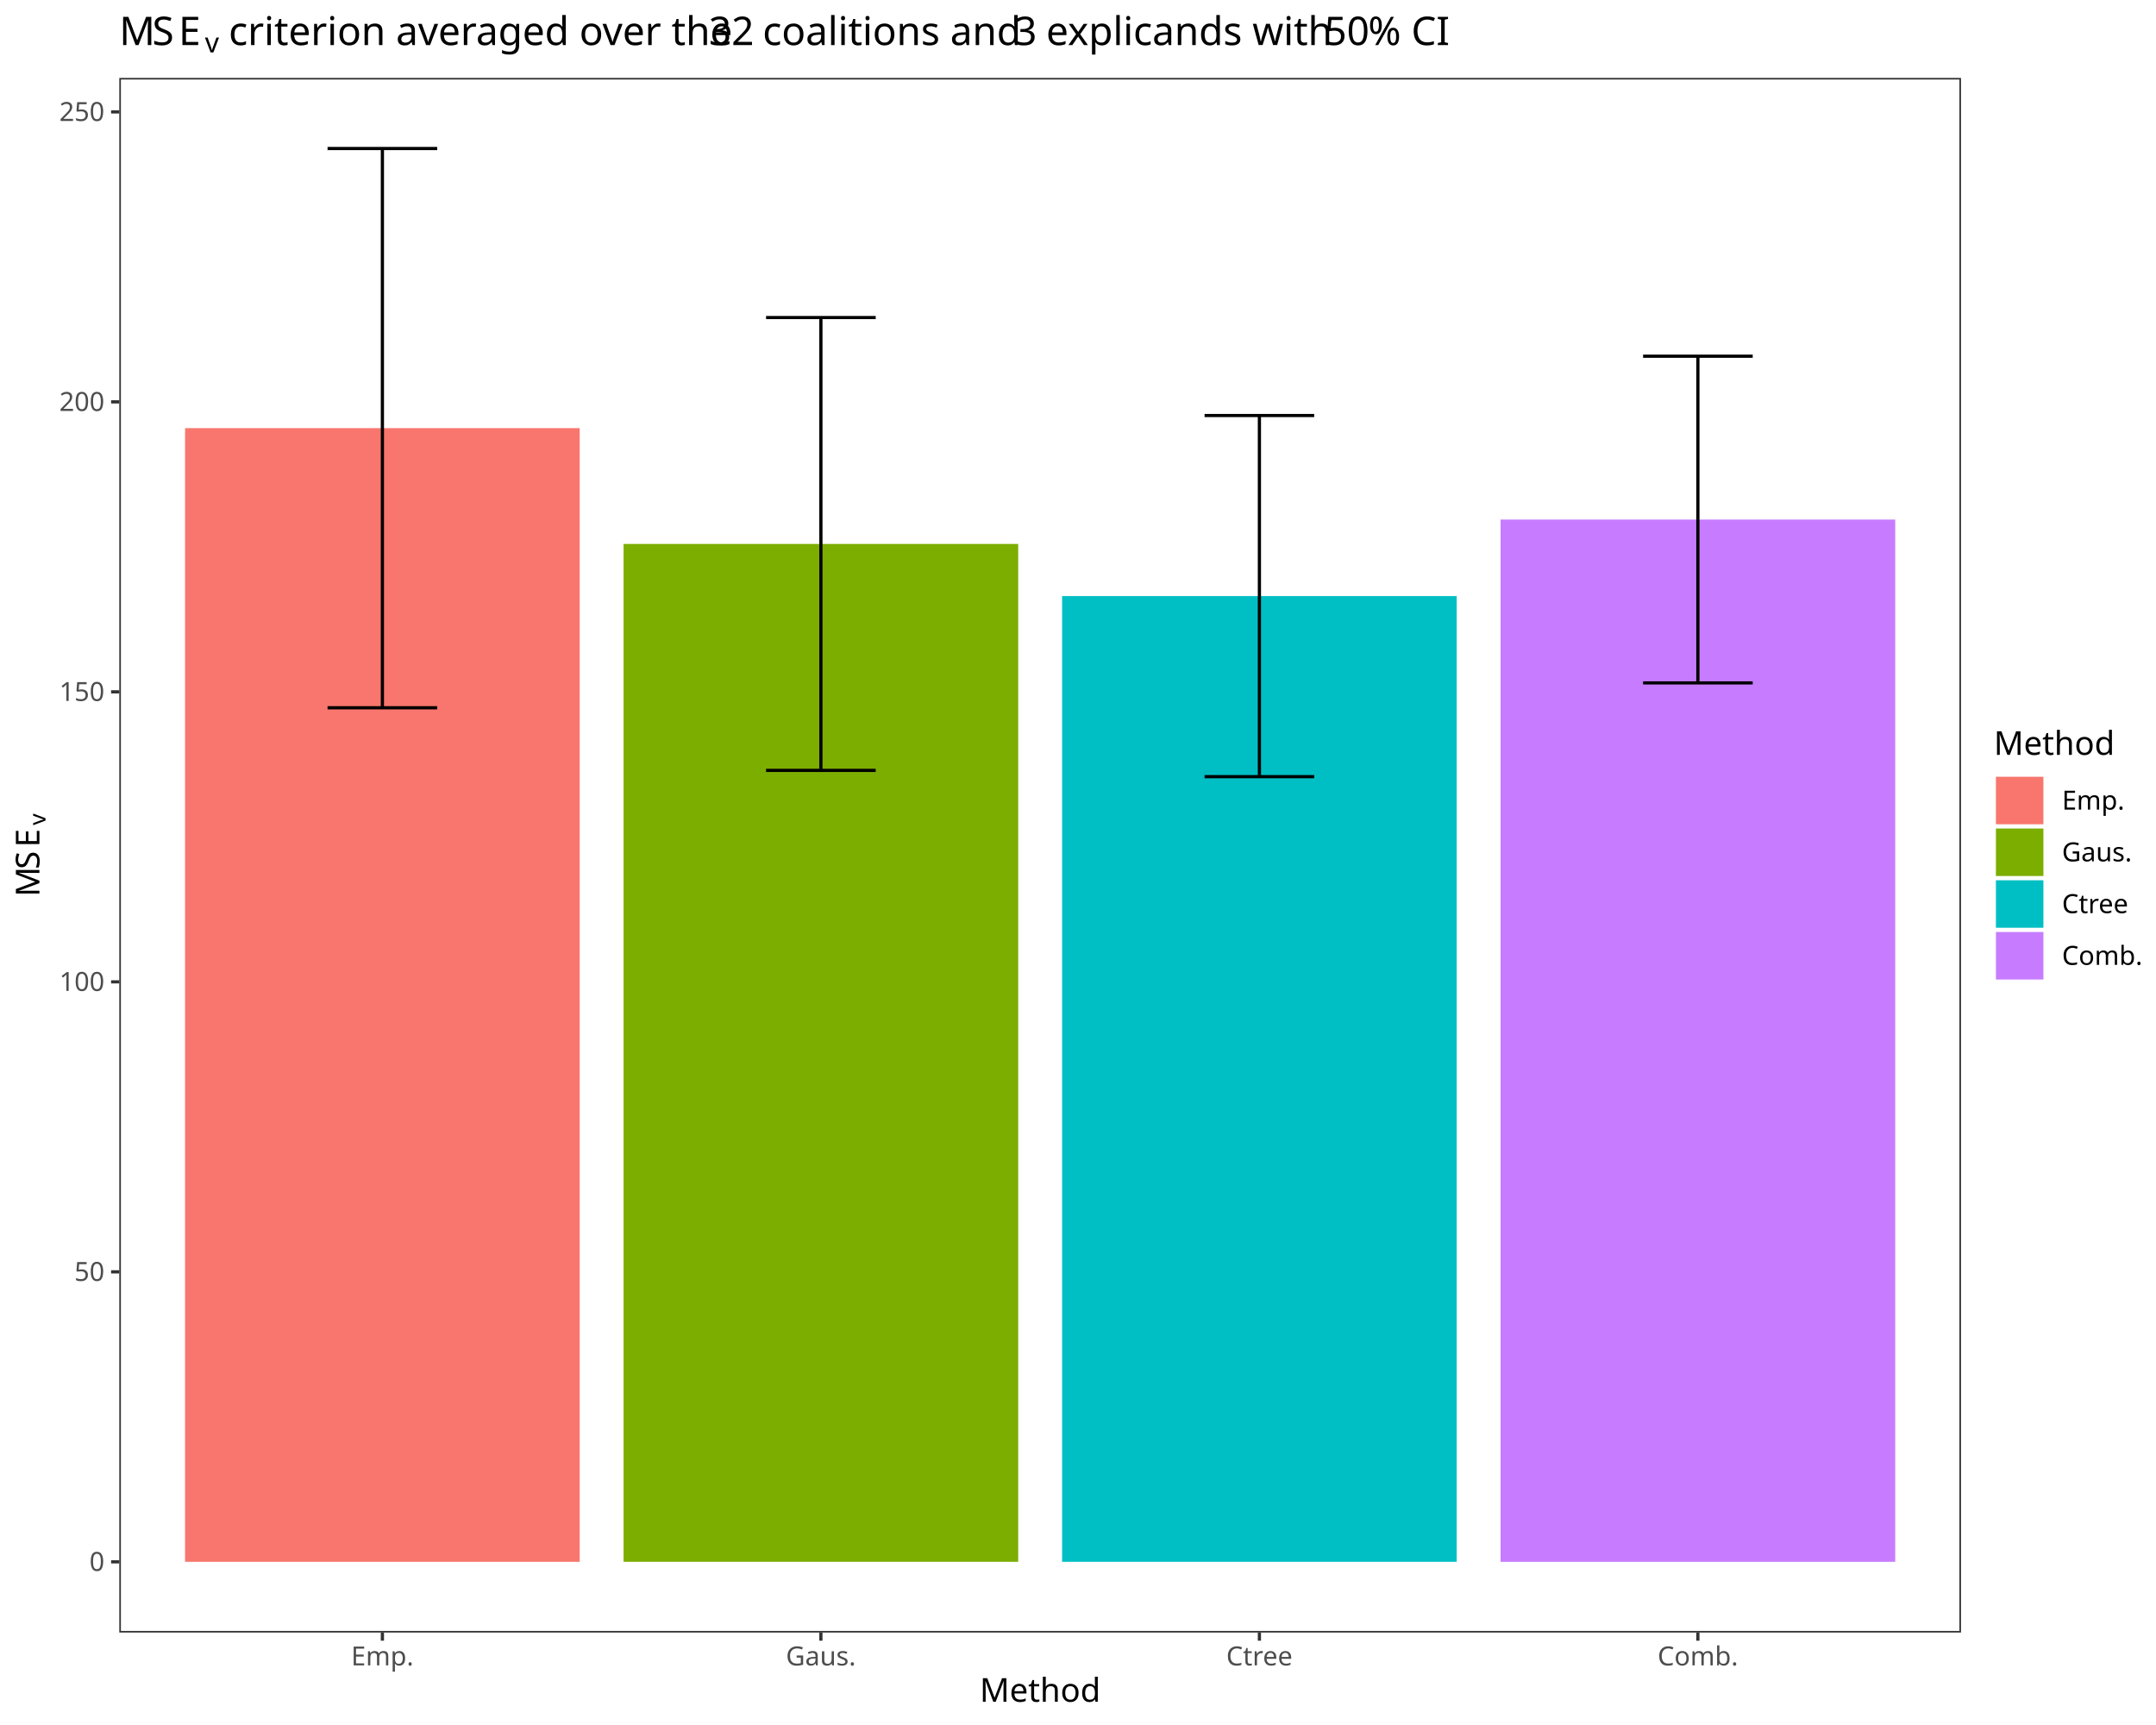
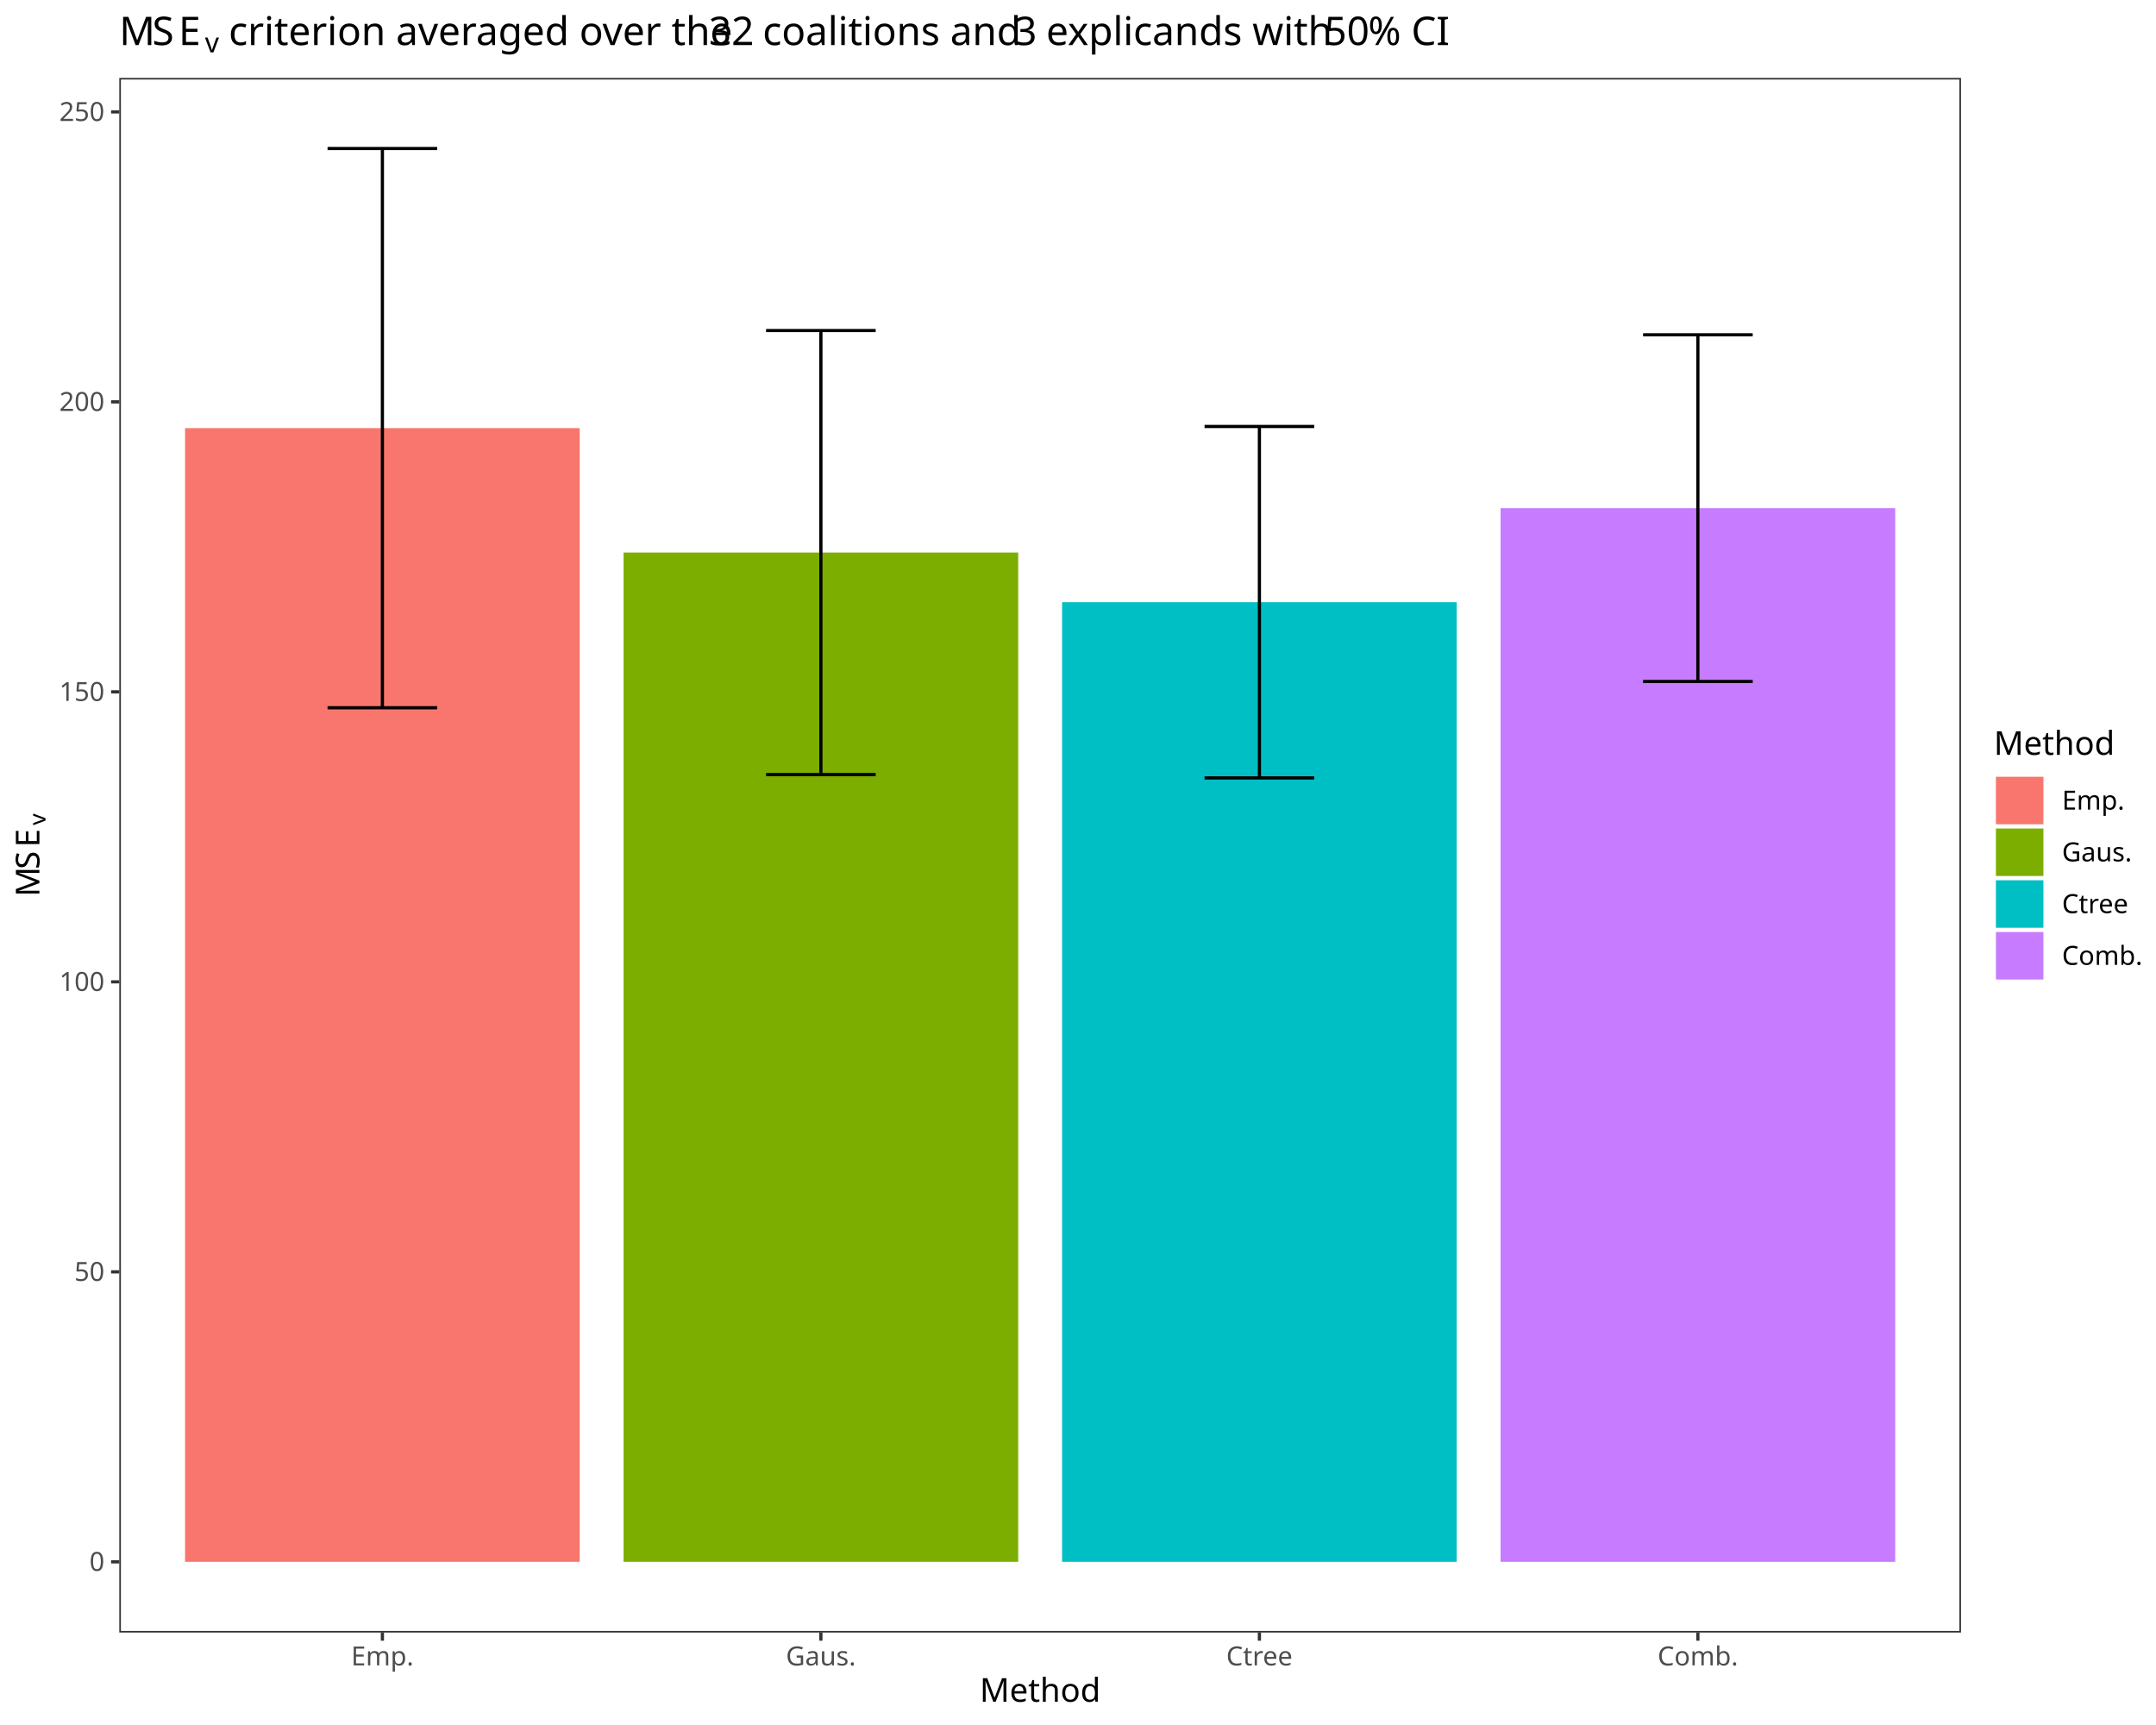
<svg xmlns="http://www.w3.org/2000/svg" class="svglite" data-engine-version="2.0" width="720.00pt" height="576.00pt" viewBox="0 0 720.00 576.00">
  <defs>
    <style type="text/css">
    .svglite line, .svglite polyline, .svglite polygon, .svglite path, .svglite rect, .svglite circle {
      fill: none;
      stroke: #000000;
      stroke-linecap: round;
      stroke-linejoin: round;
      stroke-miterlimit: 10.00;
    }
  </style>
  </defs>
  <rect width="100%" height="100%" style="stroke: none; fill: #FFFFFF;" />
  <defs>
    <clipPath id="cpMC4wMHw3MjAuMDB8MC4wMHw1NzYuMDA=">
      <rect x="0.00" y="0.00" width="720.00" height="576.00" />
    </clipPath>
  </defs>
  <g clip-path="url(#cpMC4wMHw3MjAuMDB8MC4wMHw1NzYuMDA=)">
    <rect x="0.00" y="0.00" width="720.00" height="576.00" style="stroke-width: 1.07; stroke: #FFFFFF; fill: #FFFFFF;" />
  </g>
  <defs>
    <clipPath id="cpMzkuODR8NjU0Ljg4fDI2LjAxfDU0NS4xMQ==">
      <rect x="39.84" y="26.01" width="615.04" height="519.11" />
    </clipPath>
  </defs>
  <g clip-path="url(#cpMzkuODR8NjU0Ljg4fDI2LjAxfDU0NS4xMQ==)">
    <rect x="39.84" y="26.01" width="615.04" height="519.11" style="stroke-width: 1.07; stroke: none; fill: #FFFFFF;" />
    <rect x="61.80" y="142.96" width="131.79" height="378.55" style="stroke-width: 1.07; stroke: none; stroke-linecap: butt; stroke-linejoin: miter; fill: #F8766D;" />
-     <rect x="208.24" y="181.63" width="131.79" height="339.88" style="stroke-width: 1.07; stroke: none; stroke-linecap: butt; stroke-linejoin: miter; fill: #7CAE00;" />
-     <rect x="354.68" y="199.04" width="131.79" height="322.47" style="stroke-width: 1.07; stroke: none; stroke-linecap: butt; stroke-linejoin: miter; fill: #00BFC4;" />
-     <rect x="501.12" y="173.49" width="131.79" height="348.03" style="stroke-width: 1.07; stroke: none; stroke-linecap: butt; stroke-linejoin: miter; fill: #C77CFF;" />
+     <rect x="208.24" y="184.50" width="131.79" height="337.01" style="stroke-width: 1.07; stroke: none; stroke-linecap: butt; stroke-linejoin: miter; fill: #7CAE00;" />
+     <rect x="354.68" y="201.08" width="131.79" height="320.43" style="stroke-width: 1.07; stroke: none; stroke-linecap: butt; stroke-linejoin: miter; fill: #00BFC4;" />
+     <rect x="501.12" y="169.68" width="131.79" height="351.84" style="stroke-width: 1.07; stroke: none; stroke-linecap: butt; stroke-linejoin: miter; fill: #C77CFF;" />
    <polyline points="109.39,49.60 146.00,49.60 " style="stroke-width: 1.07; stroke-linecap: butt;" />
    <polyline points="127.70,49.60 127.70,236.33 " style="stroke-width: 1.07; stroke-linecap: butt;" />
    <polyline points="109.39,236.33 146.00,236.33 " style="stroke-width: 1.07; stroke-linecap: butt;" />
-     <polyline points="255.83,106.03 292.44,106.03 " style="stroke-width: 1.07; stroke-linecap: butt;" />
-     <polyline points="274.14,106.03 274.14,257.24 " style="stroke-width: 1.07; stroke-linecap: butt;" />
-     <polyline points="255.83,257.24 292.44,257.24 " style="stroke-width: 1.07; stroke-linecap: butt;" />
-     <polyline points="402.27,138.75 438.88,138.75 " style="stroke-width: 1.07; stroke-linecap: butt;" />
-     <polyline points="420.58,138.75 420.58,259.34 " style="stroke-width: 1.07; stroke-linecap: butt;" />
-     <polyline points="402.27,259.34 438.88,259.34 " style="stroke-width: 1.07; stroke-linecap: butt;" />
-     <polyline points="548.71,118.94 585.32,118.94 " style="stroke-width: 1.07; stroke-linecap: butt;" />
-     <polyline points="567.01,118.94 567.01,228.03 " style="stroke-width: 1.07; stroke-linecap: butt;" />
-     <polyline points="548.71,228.03 585.32,228.03 " style="stroke-width: 1.07; stroke-linecap: butt;" />
+     <polyline points="255.83,110.37 292.44,110.37 " style="stroke-width: 1.07; stroke-linecap: butt;" />
+     <polyline points="274.14,110.37 274.14,258.64 " style="stroke-width: 1.07; stroke-linecap: butt;" />
+     <polyline points="255.83,258.64 292.44,258.64 " style="stroke-width: 1.07; stroke-linecap: butt;" />
+     <polyline points="402.27,142.40 438.88,142.40 " style="stroke-width: 1.07; stroke-linecap: butt;" />
+     <polyline points="420.58,142.40 420.58,259.76 " style="stroke-width: 1.07; stroke-linecap: butt;" />
+     <polyline points="402.27,259.76 438.88,259.76 " style="stroke-width: 1.07; stroke-linecap: butt;" />
+     <polyline points="548.71,111.79 585.32,111.79 " style="stroke-width: 1.07; stroke-linecap: butt;" />
+     <polyline points="567.01,111.79 567.01,227.56 " style="stroke-width: 1.07; stroke-linecap: butt;" />
+     <polyline points="548.71,227.56 585.32,227.56 " style="stroke-width: 1.07; stroke-linecap: butt;" />
    <rect x="39.84" y="26.01" width="615.04" height="519.11" style="stroke-width: 1.07; stroke: #333333;" />
  </g>
  <g clip-path="url(#cpMC4wMHw3MjAuMDB8MC4wMHw1NzYuMDA=)">
    <text x="34.90" y="524.54" text-anchor="end" style="font-size: 8.80px; fill: #4D4D4D; font-family: sans;" textLength="4.89px" lengthAdjust="spacingAndGlyphs">0</text>
    <text x="34.90" y="427.71" text-anchor="end" style="font-size: 8.80px; fill: #4D4D4D; font-family: sans;" textLength="9.79px" lengthAdjust="spacingAndGlyphs">50</text>
    <text x="34.90" y="330.88" text-anchor="end" style="font-size: 8.80px; fill: #4D4D4D; font-family: sans;" textLength="14.68px" lengthAdjust="spacingAndGlyphs">100</text>
    <text x="34.90" y="234.05" text-anchor="end" style="font-size: 8.80px; fill: #4D4D4D; font-family: sans;" textLength="14.68px" lengthAdjust="spacingAndGlyphs">150</text>
    <text x="34.90" y="137.22" text-anchor="end" style="font-size: 8.80px; fill: #4D4D4D; font-family: sans;" textLength="14.68px" lengthAdjust="spacingAndGlyphs">200</text>
    <text x="34.90" y="40.39" text-anchor="end" style="font-size: 8.80px; fill: #4D4D4D; font-family: sans;" textLength="14.68px" lengthAdjust="spacingAndGlyphs">250</text>
    <polyline points="37.10,521.52 39.84,521.52 " style="stroke-width: 1.07; stroke: #333333; stroke-linecap: butt;" />
    <polyline points="37.10,424.69 39.84,424.69 " style="stroke-width: 1.07; stroke: #333333; stroke-linecap: butt;" />
    <polyline points="37.10,327.85 39.84,327.85 " style="stroke-width: 1.07; stroke: #333333; stroke-linecap: butt;" />
    <polyline points="37.10,231.02 39.84,231.02 " style="stroke-width: 1.07; stroke: #333333; stroke-linecap: butt;" />
    <polyline points="37.10,134.19 39.84,134.19 " style="stroke-width: 1.07; stroke: #333333; stroke-linecap: butt;" />
    <polyline points="37.10,37.36 39.84,37.36 " style="stroke-width: 1.07; stroke: #333333; stroke-linecap: butt;" />
    <polyline points="127.70,547.85 127.70,545.11 " style="stroke-width: 1.07; stroke: #333333; stroke-linecap: butt;" />
    <polyline points="274.14,547.85 274.14,545.11 " style="stroke-width: 1.07; stroke: #333333; stroke-linecap: butt;" />
    <polyline points="420.58,547.85 420.58,545.11 " style="stroke-width: 1.07; stroke: #333333; stroke-linecap: butt;" />
    <polyline points="567.01,547.85 567.01,545.11 " style="stroke-width: 1.07; stroke: #333333; stroke-linecap: butt;" />
    <text x="127.70" y="556.10" text-anchor="middle" style="font-size: 8.80px; fill: #4D4D4D; font-family: sans;" textLength="20.54px" lengthAdjust="spacingAndGlyphs">Emp.</text>
    <text x="274.14" y="556.10" text-anchor="middle" style="font-size: 8.80px; fill: #4D4D4D; font-family: sans;" textLength="23.49px" lengthAdjust="spacingAndGlyphs">Gaus.</text>
    <text x="420.58" y="556.10" text-anchor="middle" style="font-size: 8.80px; fill: #4D4D4D; font-family: sans;" textLength="21.52px" lengthAdjust="spacingAndGlyphs">Ctree</text>
    <text x="567.01" y="556.10" text-anchor="middle" style="font-size: 8.80px; fill: #4D4D4D; font-family: sans;" textLength="25.92px" lengthAdjust="spacingAndGlyphs">Comb.</text>
    <text x="347.36" y="568.24" text-anchor="middle" style="font-size: 11.00px; font-family: sans;" textLength="36.70px" lengthAdjust="spacingAndGlyphs">Method</text>
    <text transform="translate(13.16,299.41) rotate(-90)" style="font-size: 11.00px; font-family: sans;" textLength="9.17px" lengthAdjust="spacingAndGlyphs">M</text>
    <text transform="translate(13.16,290.24) rotate(-90)" style="font-size: 11.00px; font-family: sans;" textLength="7.34px" lengthAdjust="spacingAndGlyphs">S</text>
    <text transform="translate(13.16,282.90) rotate(-90)" style="font-size: 11.00px; font-family: sans;" textLength="7.34px" lengthAdjust="spacingAndGlyphs">E</text>
    <text transform="translate(15.20,275.56) rotate(-90)" style="font-size: 7.70px; font-family: sans;" textLength="3.85px" lengthAdjust="spacingAndGlyphs">v</text>
    <rect x="665.84" y="243.33" width="48.68" height="84.45" style="stroke-width: 1.07; stroke: none; fill: #FFFFFF;" />
    <text x="665.84" y="252.05" style="font-size: 11.00px; font-family: sans;" textLength="36.70px" lengthAdjust="spacingAndGlyphs">Method</text>
    <rect x="665.84" y="258.67" width="17.28" height="17.28" style="stroke-width: 1.07; stroke: none; fill: #FFFFFF;" />
    <rect x="666.54" y="259.37" width="15.86" height="15.86" style="stroke-width: 1.07; stroke: none; stroke-linecap: butt; stroke-linejoin: miter; fill: #F8766D;" />
    <rect x="665.84" y="275.95" width="17.28" height="17.28" style="stroke-width: 1.07; stroke: none; fill: #FFFFFF;" />
    <rect x="666.54" y="276.65" width="15.86" height="15.86" style="stroke-width: 1.07; stroke: none; stroke-linecap: butt; stroke-linejoin: miter; fill: #7CAE00;" />
    <rect x="665.84" y="293.23" width="17.28" height="17.28" style="stroke-width: 1.07; stroke: none; fill: #FFFFFF;" />
    <rect x="666.54" y="293.93" width="15.86" height="15.86" style="stroke-width: 1.07; stroke: none; stroke-linecap: butt; stroke-linejoin: miter; fill: #00BFC4;" />
    <rect x="665.84" y="310.51" width="17.28" height="17.28" style="stroke-width: 1.07; stroke: none; fill: #FFFFFF;" />
    <rect x="666.54" y="311.21" width="15.86" height="15.86" style="stroke-width: 1.07; stroke: none; stroke-linecap: butt; stroke-linejoin: miter; fill: #C77CFF;" />
    <text x="688.60" y="270.33" style="font-size: 8.80px; font-family: sans;" textLength="20.54px" lengthAdjust="spacingAndGlyphs">Emp.</text>
    <text x="688.60" y="287.61" style="font-size: 8.80px; font-family: sans;" textLength="23.49px" lengthAdjust="spacingAndGlyphs">Gaus.</text>
    <text x="688.60" y="304.89" style="font-size: 8.80px; font-family: sans;" textLength="21.52px" lengthAdjust="spacingAndGlyphs">Ctree</text>
    <text x="688.60" y="322.17" style="font-size: 8.80px; font-family: sans;" textLength="25.92px" lengthAdjust="spacingAndGlyphs">Comb.</text>
    <text x="39.84" y="15.05" style="font-size: 13.20px; font-family: sans;" textLength="11.00px" lengthAdjust="spacingAndGlyphs">M</text>
    <text x="50.84" y="15.05" style="font-size: 13.20px; font-family: sans;" textLength="8.81px" lengthAdjust="spacingAndGlyphs">S</text>
    <text x="59.64" y="15.05" style="font-size: 13.20px; font-family: sans;" textLength="8.81px" lengthAdjust="spacingAndGlyphs">E</text>
    <text x="68.45" y="17.49" style="font-size: 9.24px; font-family: sans;" textLength="4.62px" lengthAdjust="spacingAndGlyphs">v</text>
    <text x="73.07" y="15.05" style="font-size: 13.20px; font-family: sans;" textLength="3.30px" lengthAdjust="spacingAndGlyphs"> </text>
    <text x="76.38" y="15.05" style="font-size: 13.20px; font-family: sans;" textLength="157.04px" lengthAdjust="spacingAndGlyphs">criterion averaged over the</text>
    <text x="233.41" y="15.05" style="font-size: 13.20px; font-family: sans;" textLength="3.30px" lengthAdjust="spacingAndGlyphs"> </text>
    <text x="236.72" y="15.05" style="font-size: 13.20px; font-family: sans;" textLength="14.68px" lengthAdjust="spacingAndGlyphs">32</text>
    <text x="251.40" y="15.05" style="font-size: 13.20px; font-family: sans;" textLength="3.30px" lengthAdjust="spacingAndGlyphs"> </text>
    <text x="254.70" y="15.05" style="font-size: 13.20px; font-family: sans;" textLength="80.73px" lengthAdjust="spacingAndGlyphs">coalitions and</text>
    <text x="335.43" y="15.05" style="font-size: 13.20px; font-family: sans;" textLength="3.30px" lengthAdjust="spacingAndGlyphs"> </text>
    <text x="338.73" y="15.05" style="font-size: 13.20px; font-family: sans;" textLength="7.34px" lengthAdjust="spacingAndGlyphs">3</text>
    <text x="346.08" y="15.05" style="font-size: 13.20px; font-family: sans;" textLength="3.30px" lengthAdjust="spacingAndGlyphs"> </text>
    <text x="349.38" y="15.05" style="font-size: 13.20px; font-family: sans;" textLength="89.53px" lengthAdjust="spacingAndGlyphs">explicands with</text>
    <text x="438.91" y="15.05" style="font-size: 13.20px; font-family: sans;" textLength="3.30px" lengthAdjust="spacingAndGlyphs"> </text>
    <text x="442.21" y="15.05" style="font-size: 13.20px; font-family: sans;" textLength="14.68px" lengthAdjust="spacingAndGlyphs">50</text>
    <text x="456.89" y="15.05" style="font-size: 13.20px; font-family: sans;" textLength="28.61px" lengthAdjust="spacingAndGlyphs">% CI</text>
  </g>
</svg>
